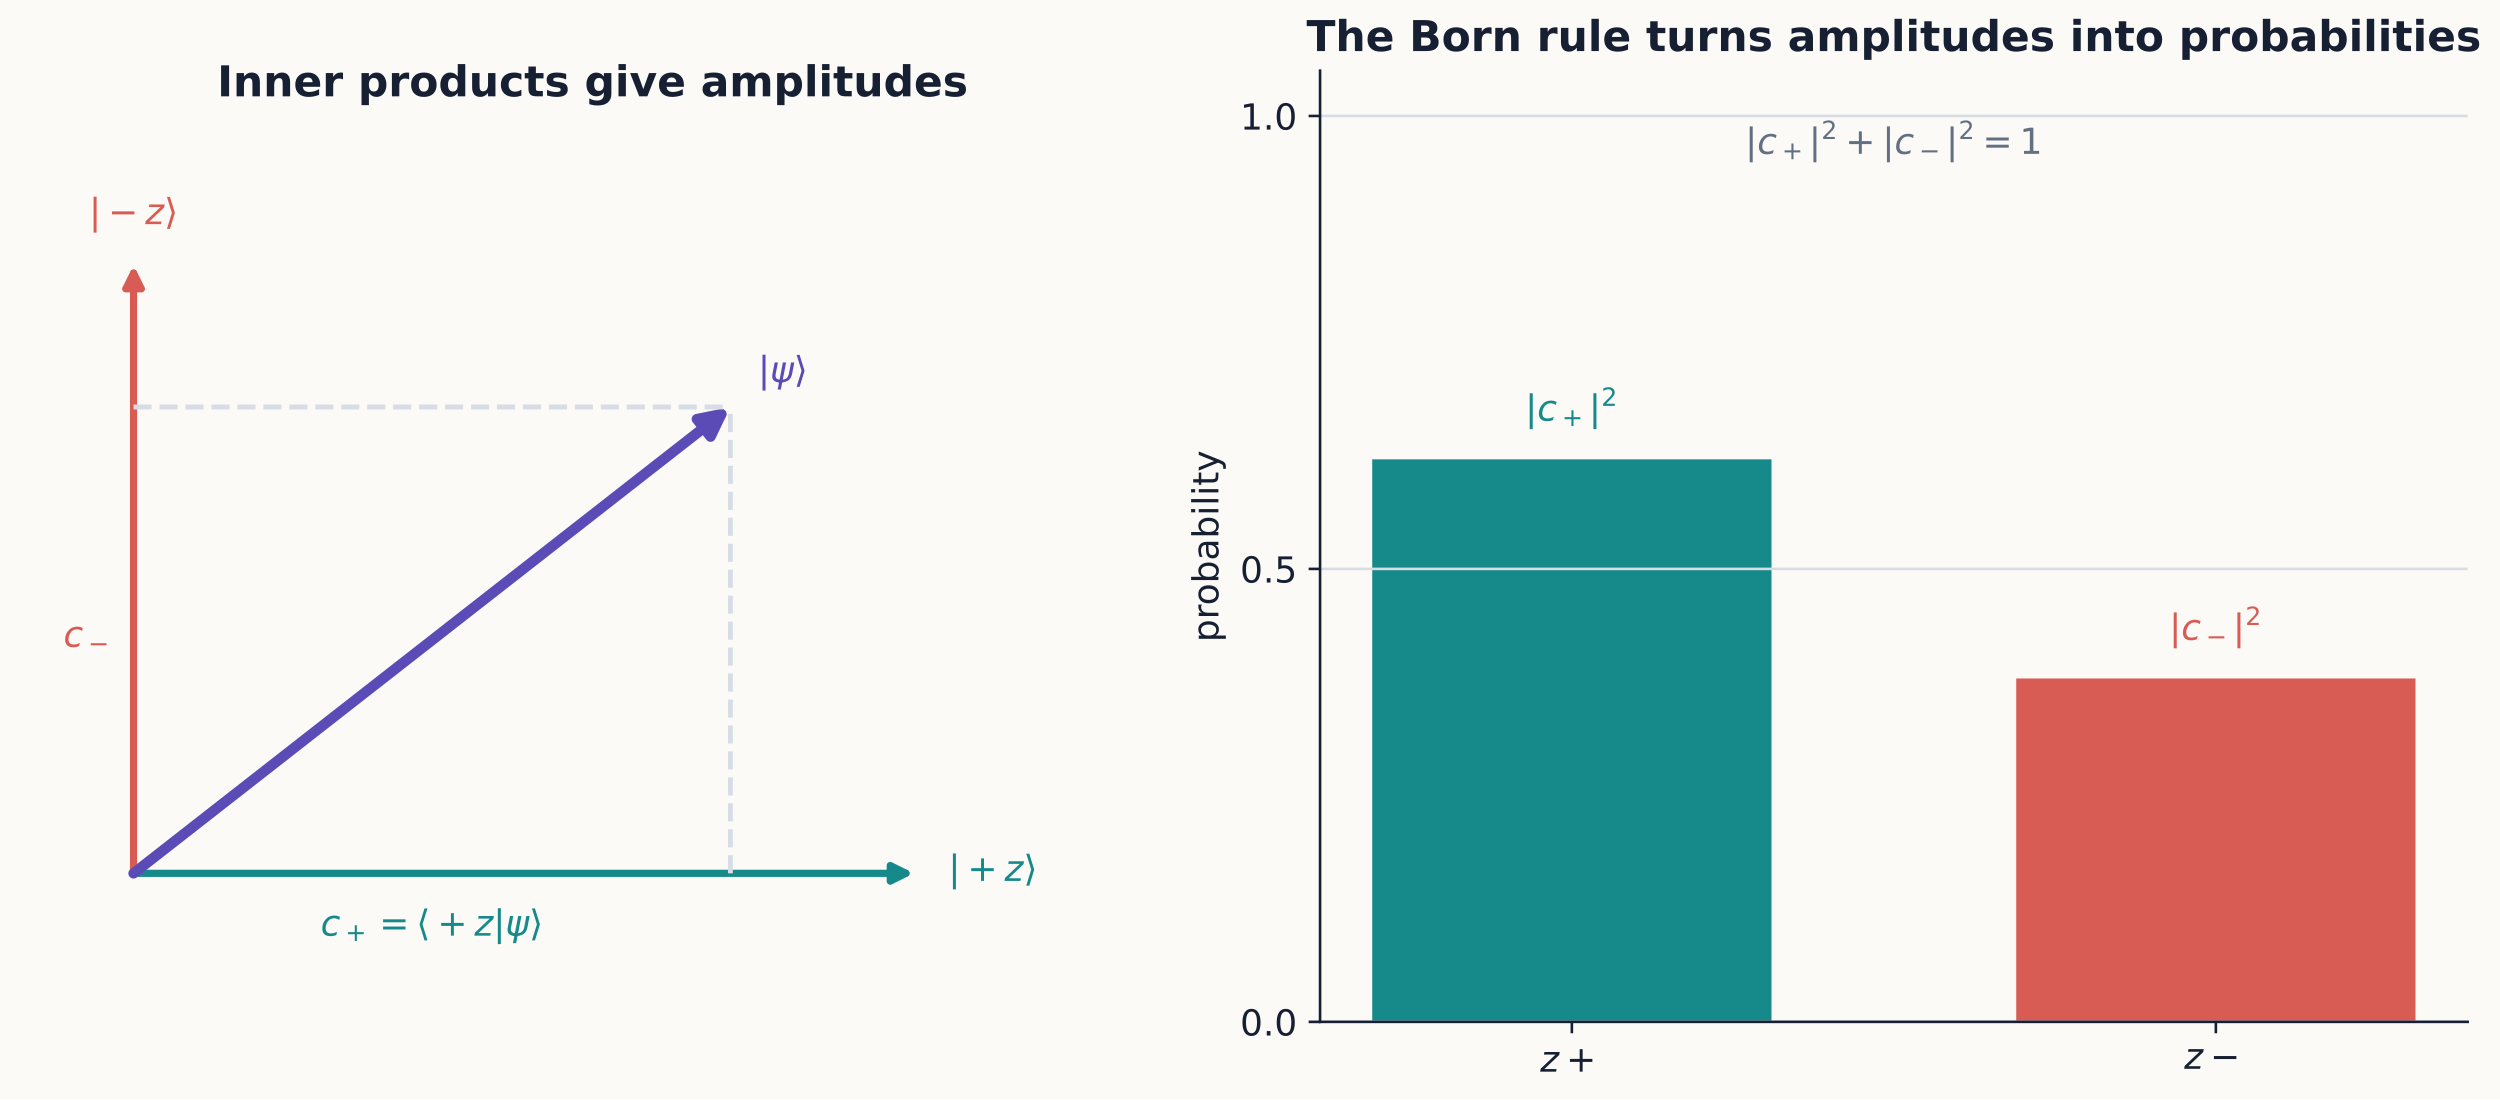
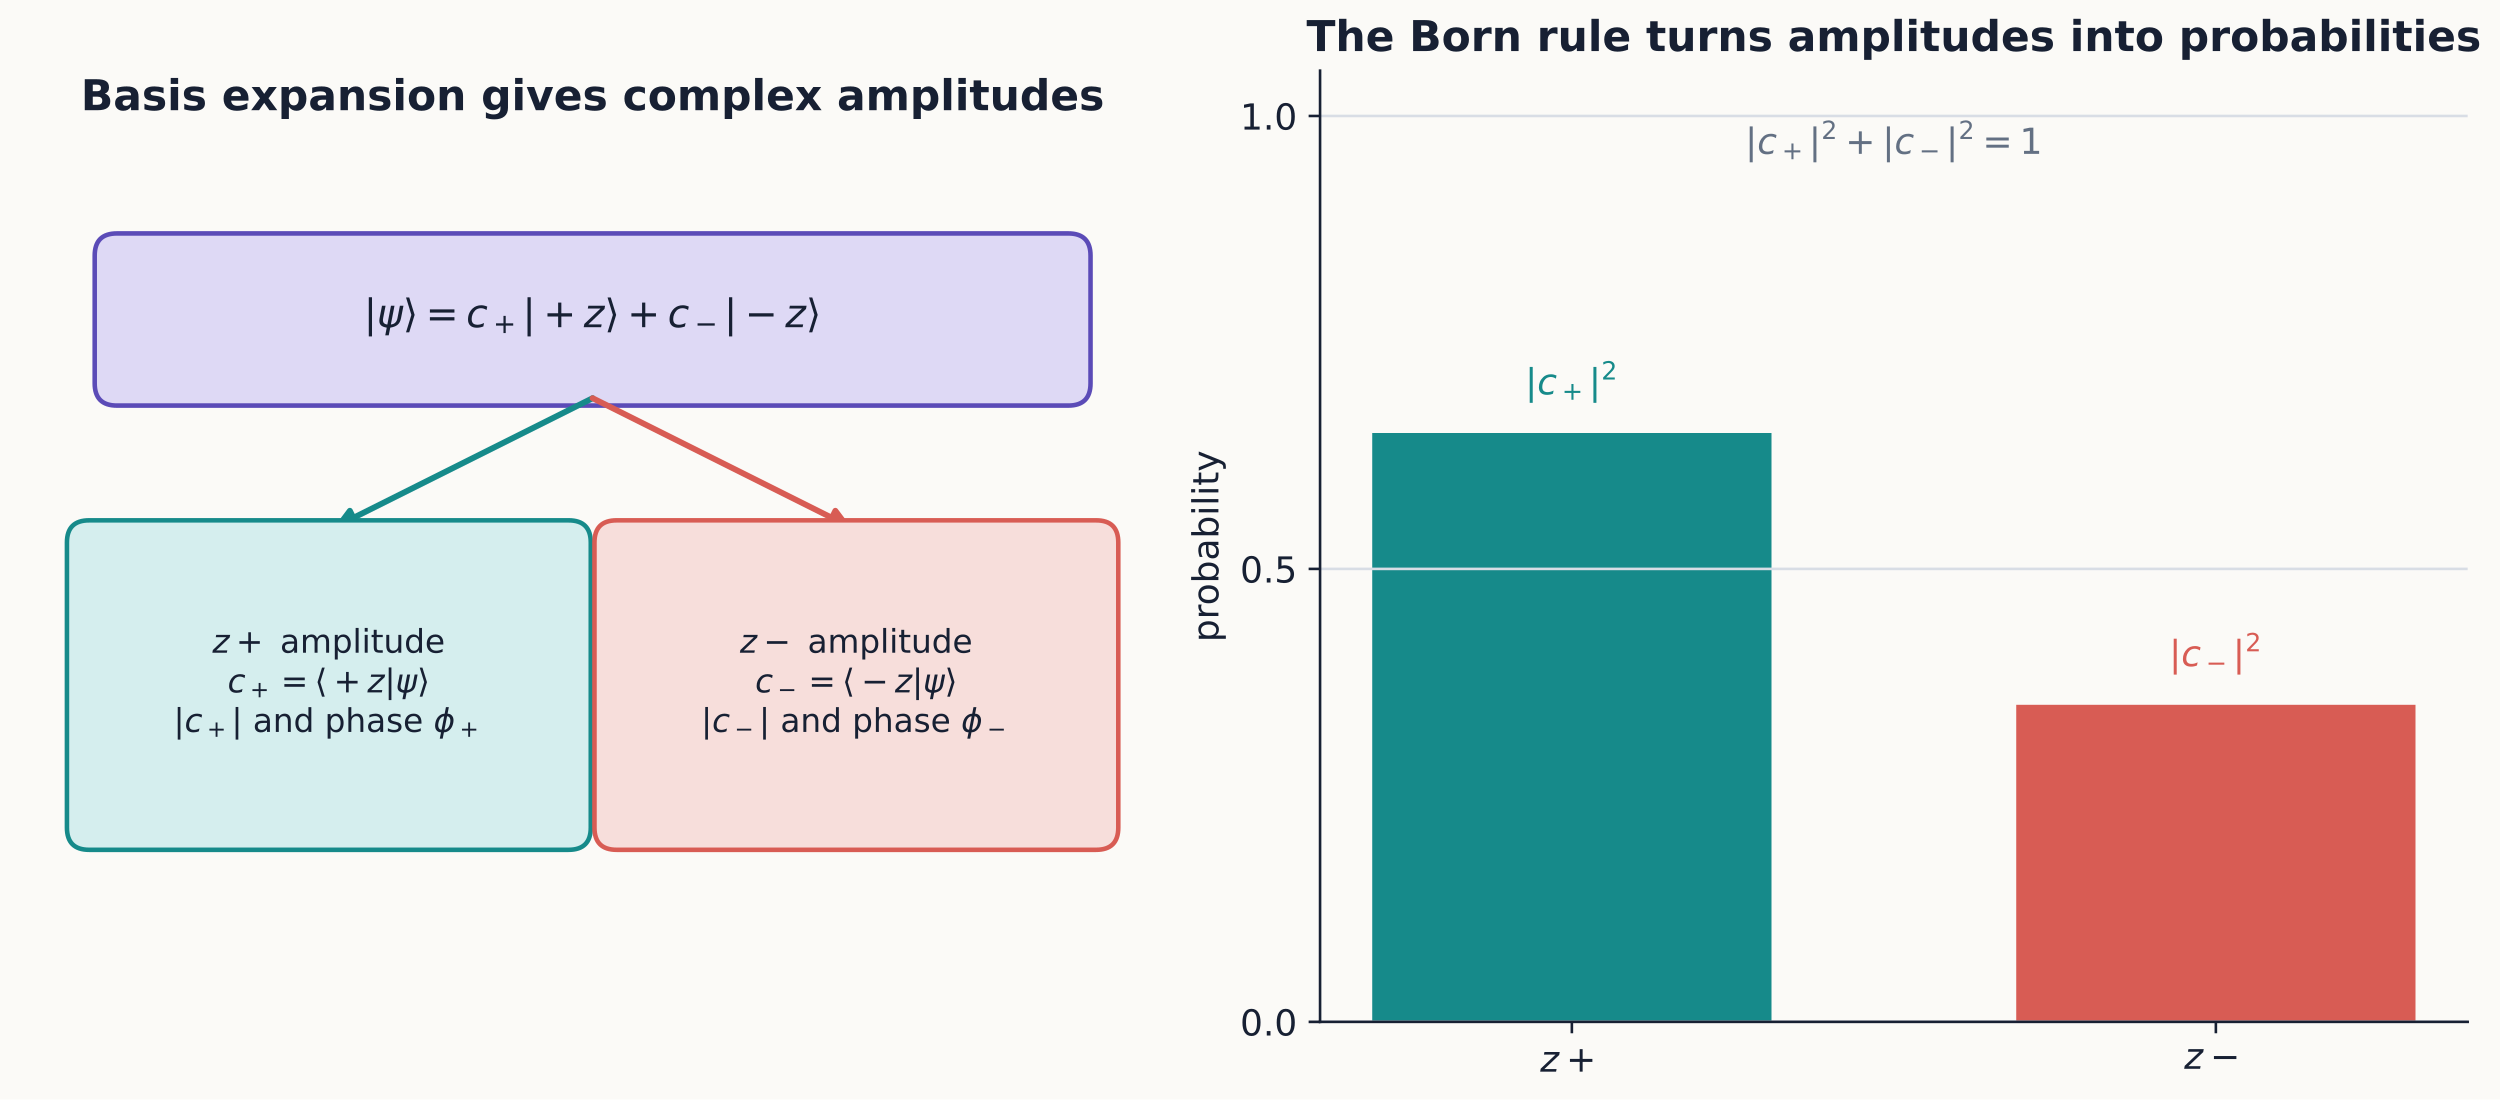
<svg xmlns="http://www.w3.org/2000/svg" xmlns:xlink="http://www.w3.org/1999/xlink" width="765.661pt" height="336.72pt" viewBox="0 0 765.661 336.72" version="1.1">
  <defs>
    <style type="text/css">*{stroke-linejoin: round; stroke-linecap: butt}</style>
  </defs>
  <g id="figure_1">
    <g id="patch_1">
-       <path d="M 0 336.72  L 765.661 336.72  L 765.661 -0  L 0 -0  z " style="fill: #fbfaf7" />
+       <path d="M 0 336.72 L 765.661 336.72 L 765.661 -0 L 0 -0 z " style="fill: #fbfaf7" />
    </g>
    <g id="axes_1">
      <g id="patch_2">
-         <path d="M 40.907 267.468  Q 160.408 267.468 277.449 267.468  " clip-path="url(#p124c1f7757)" style="fill: none; stroke: #168a8a; stroke-width: 2.2; stroke-linecap: round" />
-         <path d="M 272.649 265.068  L 277.449 267.468  L 272.649 269.868  z " clip-path="url(#p124c1f7757)" style="fill: #168a8a; stroke: #168a8a; stroke-width: 2.2; stroke-linecap: round" />
+         <path d="M 35.805 124.215 L 327.187 124.215 Q 333.99 124.215 333.99 117.412 L 333.99 78.297 Q 333.99 71.494 327.187 71.494 L 35.805 71.494 Q 29.003 71.494 29.003 78.297 L 29.003 117.412 Q 29.003 124.215 35.805 124.215 z " clip-path="url(#pdf4635b764)" style="fill: #ded9f5; stroke: #5b4bb7; stroke-width: 1.4; stroke-linejoin: miter" />
      </g>
      <g id="patch_3">
-         <path d="M 40.907 267.468  Q 40.907 174.328 40.907 83.648  " clip-path="url(#p124c1f7757)" style="fill: none; stroke: #d85c54; stroke-width: 2.2; stroke-linecap: round" />
-         <path d="M 38.507 88.448  L 40.907 83.648  L 43.307 88.448  z " clip-path="url(#p124c1f7757)" style="fill: #d85c54; stroke: #d85c54; stroke-width: 2.2; stroke-linecap: round" />
+         <path d="M 181.496 121.947 Q 141.814 141.789 103.932 160.73 " clip-path="url(#pdf4635b764)" style="fill: none; stroke: #168a8a; stroke-width: 1.8; stroke-linecap: round" />
+         <path d="M 109.298 160.73 L 103.932 160.73 L 107.151 156.437 z " clip-path="url(#pdf4635b764)" style="fill: #168a8a; stroke: #168a8a; stroke-width: 1.8; stroke-linecap: round" />
      </g>
      <g id="patch_4">
-         <path d="M 40.907 267.468  Q 132.305 196.06 220.884 126.855  " clip-path="url(#p124c1f7757)" style="fill: none; stroke: #5b4bb7; stroke-width: 3.2; stroke-linecap: round" />
-         <path d="M 213.433 128.362  L 220.884 126.855  L 217.619 133.721  z " clip-path="url(#p124c1f7757)" style="fill: #5b4bb7; stroke: #5b4bb7; stroke-width: 3.2; stroke-linecap: round" />
-       </g>
-       <g id="line2d_1">
-         <path d="M 223.704 267.468  L 223.704 124.652  " clip-path="url(#p124c1f7757)" style="fill: none; stroke-dasharray: 5.55,2.4; stroke-dashoffset: 0; stroke: #d8dde5; stroke-width: 1.5" />
-       </g>
-       <g id="line2d_2">
-         <path d="M 40.907 124.652  L 223.704 124.652  " clip-path="url(#p124c1f7757)" style="fill: none; stroke-dasharray: 5.55,2.4; stroke-dashoffset: 0; stroke: #d8dde5; stroke-width: 1.5" />
+         <path d="M 181.496 121.947 Q 221.179 141.789 259.061 160.73 " clip-path="url(#pdf4635b764)" style="fill: none; stroke: #d85c54; stroke-width: 1.8; stroke-linecap: round" />
+         <path d="M 255.841 156.437 L 259.061 160.73 L 253.695 160.73 z " clip-path="url(#pdf4635b764)" style="fill: #d85c54; stroke: #d85c54; stroke-width: 1.8; stroke-linecap: round" />
+       </g>
+       <g id="patch_5">
+         <path d="M 27.302 260.269 L 174.127 260.269 Q 180.929 260.269 180.929 253.466 L 180.929 166.165 Q 180.929 159.362 174.127 159.362 L 27.302 159.362 Q 20.499 159.362 20.499 166.165 L 20.499 253.466 Q 20.499 260.269 27.302 260.269 z " clip-path="url(#pdf4635b764)" style="fill: #d5eeee; stroke: #168a8a; stroke-width: 1.4; stroke-linejoin: miter" />
+       </g>
+       <g id="patch_6">
+         <path d="M 188.866 260.269 L 335.691 260.269 Q 342.493 260.269 342.493 253.466 L 342.493 166.165 Q 342.493 159.362 335.691 159.362 L 188.866 159.362 Q 182.063 159.362 182.063 166.165 L 182.063 253.466 Q 182.063 260.269 188.866 260.269 z " clip-path="url(#pdf4635b764)" style="fill: #f7dedb; stroke: #d85c54; stroke-width: 1.4; stroke-linejoin: miter" />
      </g>
      <g id="text_1">
-         <g style="fill: #168a8a" transform="translate(290.4528 270.3822)">
-           <text>
-             <tspan x="0" y="-0.594" style="font-size: 11px; font-family: 'DejaVu Sans'; fill: #168a8a">|</tspan>
-             <tspan x="5.849" y="-0.594" style="font-size: 11px; font-family: 'DejaVu Sans'; fill: #168a8a">+</tspan>
-             <tspan x="22.983" y="-0.594" style="font-size: 11px; font-family: 'DejaVu Sans'; fill: #168a8a">⟩</tspan>
-             <tspan x="17.209" y="-0.594" style="font-style: oblique; font-size: 11px; font-family: 'DejaVu Sans'; fill: #168a8a">z</tspan>
+         <g style="fill: #172033" transform="translate(111.4163 101.0332)">
+           <text>
+             <tspan x="0" y="-0.828" style="font-size: 12px; font-family: 'DejaVu Sans'; fill: #172033">|</tspan>
+             <tspan x="11.959" y="-0.828" style="font-size: 12px; font-family: 'DejaVu Sans'; fill: #172033">⟩</tspan>
+             <tspan x="18.979" y="-0.828" style="font-size: 12px; font-family: 'DejaVu Sans'; fill: #172033">=</tspan>
+             <tspan x="48.608" y="-0.828" style="font-size: 12px; font-family: 'DejaVu Sans'; fill: #172033">|</tspan>
+             <tspan x="54.989" y="-0.828" style="font-size: 12px; font-family: 'DejaVu Sans'; fill: #172033">+</tspan>
+             <tspan x="73.68" y="-0.828" style="font-size: 12px; font-family: 'DejaVu Sans'; fill: #172033">⟩</tspan>
+             <tspan x="80.7" y="-0.828" style="font-size: 12px; font-family: 'DejaVu Sans'; fill: #172033">+</tspan>
+             <tspan x="110.33" y="-0.828" style="font-size: 12px; font-family: 'DejaVu Sans'; fill: #172033">|</tspan>
+             <tspan x="116.711" y="-0.828" style="font-size: 12px; font-family: 'DejaVu Sans'; fill: #172033">−</tspan>
+             <tspan x="135.402" y="-0.828" style="font-size: 12px; font-family: 'DejaVu Sans'; fill: #172033">⟩</tspan>
+             <tspan x="4.043" y="-0.828" style="font-style: oblique; font-size: 12px; font-family: 'DejaVu Sans'; fill: #172033">ψ</tspan>
+             <tspan x="31.371" y="-0.828" style="font-style: oblique; font-size: 12px; font-family: 'DejaVu Sans'; fill: #172033">c</tspan>
+             <tspan x="67.382" y="-0.828" style="font-style: oblique; font-size: 12px; font-family: 'DejaVu Sans'; fill: #172033">z</tspan>
+             <tspan x="93.093" y="-0.828" style="font-style: oblique; font-size: 12px; font-family: 'DejaVu Sans'; fill: #172033">c</tspan>
+             <tspan x="129.103" y="-0.828" style="font-style: oblique; font-size: 12px; font-family: 'DejaVu Sans'; fill: #172033">z</tspan>
+             <tspan x="39.605" y="0.972" style="font-size: 8.4px; font-family: 'DejaVu Sans'; fill: #172033">+</tspan>
+             <tspan x="101.327" y="0.972" style="font-size: 8.4px; font-family: 'DejaVu Sans'; fill: #172033">−</tspan>
          </text>
        </g>
      </g>
      <g id="text_2">
-         <g style="fill: #d85c54" transform="translate(27.26726 69.23789)">
-           <text>
-             <tspan x="0" y="-0.594" style="font-size: 11px; font-family: 'DejaVu Sans'; fill: #d85c54">|</tspan>
-             <tspan x="5.849" y="-0.594" style="font-size: 11px; font-family: 'DejaVu Sans'; fill: #d85c54">−</tspan>
-             <tspan x="22.983" y="-0.594" style="font-size: 11px; font-family: 'DejaVu Sans'; fill: #d85c54">⟩</tspan>
-             <tspan x="17.209" y="-0.594" style="font-style: oblique; font-size: 11px; font-family: 'DejaVu Sans'; fill: #d85c54">z</tspan>
+         <g style="fill: #172033" transform="translate(65.06429 200.3101)">
+           <text>
+             <tspan x="0" y="-0.406" style="font-style: oblique; font-size: 10px; font-family: 'DejaVu Sans'; fill: #172033">z</tspan>
+             <tspan x="7.197" y="-0.406" style="font-size: 10px; font-family: 'DejaVu Sans'; fill: #172033">+</tspan>
+             <tspan x="17.524" y="-0.406" style="font-size: 10px; font-family: 'DejaVu Sans'; fill: #172033"> </tspan>
+             <tspan x="20.703" y="-0.406" style="font-size: 10px; font-family: 'DejaVu Sans'; fill: #172033">a</tspan>
+             <tspan x="26.831" y="-0.406" style="font-size: 10px; font-family: 'DejaVu Sans'; fill: #172033">m</tspan>
+             <tspan x="36.572" y="-0.406" style="font-size: 10px; font-family: 'DejaVu Sans'; fill: #172033">p</tspan>
+             <tspan x="42.92" y="-0.406" style="font-size: 10px; font-family: 'DejaVu Sans'; fill: #172033">l</tspan>
+             <tspan x="45.698" y="-0.406" style="font-size: 10px; font-family: 'DejaVu Sans'; fill: #172033">i</tspan>
+             <tspan x="48.477" y="-0.406" style="font-size: 10px; font-family: 'DejaVu Sans'; fill: #172033">t</tspan>
+             <tspan x="52.397" y="-0.406" style="font-size: 10px; font-family: 'DejaVu Sans'; fill: #172033">u</tspan>
+             <tspan x="58.735" y="-0.406" style="font-size: 10px; font-family: 'DejaVu Sans'; fill: #172033">d</tspan>
+             <tspan x="65.083" y="-0.406" style="font-size: 10px; font-family: 'DejaVu Sans'; fill: #172033">e</tspan>
+           </text>
+         </g>
+         <g style="fill: #172033" transform="translate(69.71429 212.4144)">
+           <text>
+             <tspan x="0" y="-0.359" style="font-style: oblique; font-size: 10px; font-family: 'DejaVu Sans'; fill: #172033">c</tspan>
+             <tspan x="42.816" y="-0.359" style="font-style: oblique; font-size: 10px; font-family: 'DejaVu Sans'; fill: #172033">z</tspan>
+             <tspan x="51.435" y="-0.359" style="font-style: oblique; font-size: 10px; font-family: 'DejaVu Sans'; fill: #172033">ψ</tspan>
+             <tspan x="6.862" y="1.141" style="font-size: 7px; font-family: 'DejaVu Sans'; fill: #172033">+</tspan>
+             <tspan x="16.312" y="-0.359" style="font-size: 10px; font-family: 'DejaVu Sans'; fill: #172033">=</tspan>
+             <tspan x="26.64" y="-0.359" style="font-size: 10px; font-family: 'DejaVu Sans'; fill: #172033">⟨</tspan>
+             <tspan x="32.489" y="-0.359" style="font-size: 10px; font-family: 'DejaVu Sans'; fill: #172033">+</tspan>
+             <tspan x="48.065" y="-0.359" style="font-size: 10px; font-family: 'DejaVu Sans'; fill: #172033">|</tspan>
+             <tspan x="58.031" y="-0.359" style="font-size: 10px; font-family: 'DejaVu Sans'; fill: #172033">⟩</tspan>
+           </text>
+         </g>
+         <g style="fill: #172033" transform="translate(53.16429 224.5187)">
+           <text>
+             <tspan x="0" y="-0.359" style="font-size: 10px; font-family: 'DejaVu Sans'; fill: #172033">|</tspan>
+             <tspan x="17.733" y="-0.359" style="font-size: 10px; font-family: 'DejaVu Sans'; fill: #172033">|</tspan>
+             <tspan x="21.103" y="-0.359" style="font-size: 10px; font-family: 'DejaVu Sans'; fill: #172033"> </tspan>
+             <tspan x="24.281" y="-0.359" style="font-size: 10px; font-family: 'DejaVu Sans'; fill: #172033">a</tspan>
+             <tspan x="30.409" y="-0.359" style="font-size: 10px; font-family: 'DejaVu Sans'; fill: #172033">n</tspan>
+             <tspan x="36.747" y="-0.359" style="font-size: 10px; font-family: 'DejaVu Sans'; fill: #172033">d</tspan>
+             <tspan x="43.095" y="-0.359" style="font-size: 10px; font-family: 'DejaVu Sans'; fill: #172033"> </tspan>
+             <tspan x="46.273" y="-0.359" style="font-size: 10px; font-family: 'DejaVu Sans'; fill: #172033">p</tspan>
+             <tspan x="52.621" y="-0.359" style="font-size: 10px; font-family: 'DejaVu Sans'; fill: #172033">h</tspan>
+             <tspan x="58.959" y="-0.359" style="font-size: 10px; font-family: 'DejaVu Sans'; fill: #172033">a</tspan>
+             <tspan x="65.087" y="-0.359" style="font-size: 10px; font-family: 'DejaVu Sans'; fill: #172033">s</tspan>
+             <tspan x="70.297" y="-0.359" style="font-size: 10px; font-family: 'DejaVu Sans'; fill: #172033">e</tspan>
+             <tspan x="76.449" y="-0.359" style="font-size: 10px; font-family: 'DejaVu Sans'; fill: #172033"> </tspan>
+             <tspan x="3.369" y="-0.359" style="font-style: oblique; font-size: 10px; font-family: 'DejaVu Sans'; fill: #172033">c</tspan>
+             <tspan x="79.628" y="-0.359" style="font-style: oblique; font-size: 10px; font-family: 'DejaVu Sans'; fill: #172033">ϕ</tspan>
+             <tspan x="10.231" y="1.141" style="font-size: 7px; font-family: 'DejaVu Sans'; fill: #172033">+</tspan>
+             <tspan x="87.588" y="1.141" style="font-size: 7px; font-family: 'DejaVu Sans'; fill: #172033">+</tspan>
          </text>
        </g>
      </g>
      <g id="text_3">
-         <g style="fill: #5b4bb7" transform="translate(232.139 117.6228)">
-           <text>
-             <tspan x="0" y="-0.594" style="font-size: 11px; font-family: 'DejaVu Sans'; fill: #5b4bb7">|</tspan>
-             <tspan x="10.962" y="-0.594" style="font-size: 11px; font-family: 'DejaVu Sans'; fill: #5b4bb7">⟩</tspan>
-             <tspan x="3.706" y="-0.594" style="font-style: oblique; font-size: 11px; font-family: 'DejaVu Sans'; fill: #5b4bb7">ψ</tspan>
+         <g style="fill: #172033" transform="translate(226.6283 200.3101)">
+           <text>
+             <tspan x="0" y="-0.406" style="font-style: oblique; font-size: 10px; font-family: 'DejaVu Sans'; fill: #172033">z</tspan>
+             <tspan x="7.197" y="-0.406" style="font-size: 10px; font-family: 'DejaVu Sans'; fill: #172033">−</tspan>
+             <tspan x="17.524" y="-0.406" style="font-size: 10px; font-family: 'DejaVu Sans'; fill: #172033"> </tspan>
+             <tspan x="20.703" y="-0.406" style="font-size: 10px; font-family: 'DejaVu Sans'; fill: #172033">a</tspan>
+             <tspan x="26.831" y="-0.406" style="font-size: 10px; font-family: 'DejaVu Sans'; fill: #172033">m</tspan>
+             <tspan x="36.572" y="-0.406" style="font-size: 10px; font-family: 'DejaVu Sans'; fill: #172033">p</tspan>
+             <tspan x="42.92" y="-0.406" style="font-size: 10px; font-family: 'DejaVu Sans'; fill: #172033">l</tspan>
+             <tspan x="45.698" y="-0.406" style="font-size: 10px; font-family: 'DejaVu Sans'; fill: #172033">i</tspan>
+             <tspan x="48.477" y="-0.406" style="font-size: 10px; font-family: 'DejaVu Sans'; fill: #172033">t</tspan>
+             <tspan x="52.397" y="-0.406" style="font-size: 10px; font-family: 'DejaVu Sans'; fill: #172033">u</tspan>
+             <tspan x="58.735" y="-0.406" style="font-size: 10px; font-family: 'DejaVu Sans'; fill: #172033">d</tspan>
+             <tspan x="65.083" y="-0.406" style="font-size: 10px; font-family: 'DejaVu Sans'; fill: #172033">e</tspan>
+           </text>
+         </g>
+         <g style="fill: #172033" transform="translate(231.2783 212.4144)">
+           <text>
+             <tspan x="0" y="-0.359" style="font-style: oblique; font-size: 10px; font-family: 'DejaVu Sans'; fill: #172033">c</tspan>
+             <tspan x="42.816" y="-0.359" style="font-style: oblique; font-size: 10px; font-family: 'DejaVu Sans'; fill: #172033">z</tspan>
+             <tspan x="51.435" y="-0.359" style="font-style: oblique; font-size: 10px; font-family: 'DejaVu Sans'; fill: #172033">ψ</tspan>
+             <tspan x="6.862" y="1.141" style="font-size: 7px; font-family: 'DejaVu Sans'; fill: #172033">−</tspan>
+             <tspan x="16.312" y="-0.359" style="font-size: 10px; font-family: 'DejaVu Sans'; fill: #172033">=</tspan>
+             <tspan x="26.64" y="-0.359" style="font-size: 10px; font-family: 'DejaVu Sans'; fill: #172033">⟨</tspan>
+             <tspan x="32.489" y="-0.359" style="font-size: 10px; font-family: 'DejaVu Sans'; fill: #172033">−</tspan>
+             <tspan x="48.065" y="-0.359" style="font-size: 10px; font-family: 'DejaVu Sans'; fill: #172033">|</tspan>
+             <tspan x="58.031" y="-0.359" style="font-size: 10px; font-family: 'DejaVu Sans'; fill: #172033">⟩</tspan>
+           </text>
+         </g>
+         <g style="fill: #172033" transform="translate(214.7283 224.5187)">
+           <text>
+             <tspan x="0" y="-0.359" style="font-size: 10px; font-family: 'DejaVu Sans'; fill: #172033">|</tspan>
+             <tspan x="17.733" y="-0.359" style="font-size: 10px; font-family: 'DejaVu Sans'; fill: #172033">|</tspan>
+             <tspan x="21.103" y="-0.359" style="font-size: 10px; font-family: 'DejaVu Sans'; fill: #172033"> </tspan>
+             <tspan x="24.281" y="-0.359" style="font-size: 10px; font-family: 'DejaVu Sans'; fill: #172033">a</tspan>
+             <tspan x="30.409" y="-0.359" style="font-size: 10px; font-family: 'DejaVu Sans'; fill: #172033">n</tspan>
+             <tspan x="36.747" y="-0.359" style="font-size: 10px; font-family: 'DejaVu Sans'; fill: #172033">d</tspan>
+             <tspan x="43.095" y="-0.359" style="font-size: 10px; font-family: 'DejaVu Sans'; fill: #172033"> </tspan>
+             <tspan x="46.273" y="-0.359" style="font-size: 10px; font-family: 'DejaVu Sans'; fill: #172033">p</tspan>
+             <tspan x="52.621" y="-0.359" style="font-size: 10px; font-family: 'DejaVu Sans'; fill: #172033">h</tspan>
+             <tspan x="58.959" y="-0.359" style="font-size: 10px; font-family: 'DejaVu Sans'; fill: #172033">a</tspan>
+             <tspan x="65.087" y="-0.359" style="font-size: 10px; font-family: 'DejaVu Sans'; fill: #172033">s</tspan>
+             <tspan x="70.297" y="-0.359" style="font-size: 10px; font-family: 'DejaVu Sans'; fill: #172033">e</tspan>
+             <tspan x="76.449" y="-0.359" style="font-size: 10px; font-family: 'DejaVu Sans'; fill: #172033"> </tspan>
+             <tspan x="3.369" y="-0.359" style="font-style: oblique; font-size: 10px; font-family: 'DejaVu Sans'; fill: #172033">c</tspan>
+             <tspan x="79.628" y="-0.359" style="font-style: oblique; font-size: 10px; font-family: 'DejaVu Sans'; fill: #172033">ϕ</tspan>
+             <tspan x="10.231" y="1.141" style="font-size: 7px; font-family: 'DejaVu Sans'; fill: #172033">−</tspan>
+             <tspan x="87.588" y="1.141" style="font-size: 7px; font-family: 'DejaVu Sans'; fill: #172033">−</tspan>
          </text>
        </g>
      </g>
      <g id="text_4">
-         <g style="fill: #168a8a" transform="translate(98.20545 287.1509)">
-           <text>
-             <tspan x="0" y="-0.594" style="font-style: oblique; font-size: 11px; font-family: 'DejaVu Sans'; fill: #168a8a">c</tspan>
-             <tspan x="47.098" y="-0.594" style="font-style: oblique; font-size: 11px; font-family: 'DejaVu Sans'; fill: #168a8a">z</tspan>
-             <tspan x="56.578" y="-0.594" style="font-style: oblique; font-size: 11px; font-family: 'DejaVu Sans'; fill: #168a8a">ψ</tspan>
-             <tspan x="7.548" y="1.056" style="font-size: 7.7px; font-family: 'DejaVu Sans'; fill: #168a8a">+</tspan>
-             <tspan x="17.944" y="-0.594" style="font-size: 11px; font-family: 'DejaVu Sans'; fill: #168a8a">=</tspan>
-             <tspan x="29.304" y="-0.594" style="font-size: 11px; font-family: 'DejaVu Sans'; fill: #168a8a">⟨</tspan>
-             <tspan x="35.738" y="-0.594" style="font-size: 11px; font-family: 'DejaVu Sans'; fill: #168a8a">+</tspan>
-             <tspan x="52.872" y="-0.594" style="font-size: 11px; font-family: 'DejaVu Sans'; fill: #168a8a">|</tspan>
-             <tspan x="63.834" y="-0.594" style="font-size: 11px; font-family: 'DejaVu Sans'; fill: #168a8a">⟩</tspan>
-           </text>
-         </g>
-       </g>
-       <g id="text_5">
-         <g style="fill: #d85c54" transform="translate(19.4437 198.9178)">
-           <text>
-             <tspan x="0" y="-0.844" style="font-style: oblique; font-size: 11px; font-family: 'DejaVu Sans'; fill: #d85c54">c</tspan>
-             <tspan x="7.548" y="0.806" style="font-size: 7.7px; font-family: 'DejaVu Sans'; fill: #d85c54">−</tspan>
-           </text>
-         </g>
-       </g>
-       <g id="text_6">
-         <text style="font-weight: 700; font-size: 13px; font-family: 'DejaVu Sans'; text-anchor: middle; fill: #172033" x="181.496" y="29.497" transform="rotate(-0 181.4963 29.49651)">Inner products give amplitudes</text>
+         <text style="font-weight: 700; font-size: 13px; font-family: 'DejaVu Sans'; text-anchor: middle; fill: #172033" x="181.496" y="33.748" transform="rotate(-0 181.4963 33.7482)">Basis expansion gives complex amplitudes</text>
      </g>
    </g>
    <g id="axes_2">
-       <g id="patch_5">
-         <path d="M 404.287 312.96  L 755.76 312.96  L 755.76 21.638  L 404.287 21.638  z " style="fill: #fbfaf7" />
-       </g>
-       <g id="patch_6">
-         <path d="M 420.263 312.96  L 542.549 312.96  L 542.549 140.674  L 420.263 140.674  z " clip-path="url(#p39b463f707)" style="fill: #168a8a" />
-       </g>
      <g id="patch_7">
-         <path d="M 617.498 312.96  L 739.783 312.96  L 739.783 207.795  L 617.498 207.795  z " clip-path="url(#p39b463f707)" style="fill: #d85c54" />
+         <path d="M 404.287 312.96 L 755.76 312.96 L 755.76 21.638 L 404.287 21.638 z " style="fill: #fbfaf7" />
+       </g>
+       <g id="patch_8">
+         <path d="M 420.263 312.96 L 542.549 312.96 L 542.549 132.618 L 420.263 132.618 z " clip-path="url(#p39b463f707)" style="fill: #168a8a" />
+       </g>
+       <g id="patch_9">
+         <path d="M 617.498 312.96 L 739.783 312.96 L 739.783 215.852 L 617.498 215.852 z " clip-path="url(#p39b463f707)" style="fill: #d85c54" />
      </g>
      <g id="matplotlib.axis_1">
        <g id="xtick_1">
-           <g id="line2d_3">
+           <g id="line2d_1">
            <defs>
-               <path id="mfb35d3779f" d="M 0 0  L 0 3.5  " style="stroke: #172033; stroke-width: 0.8" />
+               <path id="mfb35d3779f" d="M 0 0 L 0 3.5 " style="stroke: #172033; stroke-width: 0.8" />
            </defs>
            <g>
              <use xlink:href="#mfb35d3779f" x="481.406" y="312.96" style="fill: #172033; stroke: #172033; stroke-width: 0.8" />
            </g>
          </g>
-           <g id="text_7">
+           <g id="text_5">
            <g style="fill: #172033" transform="translate(471.7258 328.3169)">
              <text>
                <tspan x="0" y="-0.109" style="font-style: oblique; font-size: 11px; font-family: 'DejaVu Sans'; fill: #172033">z</tspan>
                <tspan x="7.917" y="-0.109" style="font-size: 11px; font-family: 'DejaVu Sans'; fill: #172033">+</tspan>
              </text>
            </g>
          </g>
        </g>
        <g id="xtick_2">
-           <g id="line2d_4">
+           <g id="line2d_2">
            <g>
              <use xlink:href="#mfb35d3779f" x="678.641" y="312.96" style="fill: #172033; stroke: #172033; stroke-width: 0.8" />
            </g>
          </g>
-           <g id="text_8">
+           <g id="text_6">
            <g style="fill: #172033" transform="translate(668.9607 328.3169)">
              <text>
                <tspan x="0" y="-0.984" style="font-style: oblique; font-size: 11px; font-family: 'DejaVu Sans'; fill: #172033">z</tspan>
                <tspan x="7.917" y="-0.984" style="font-size: 11px; font-family: 'DejaVu Sans'; fill: #172033">−</tspan>
              </text>
            </g>
          </g>
        </g>
      </g>
      <g id="matplotlib.axis_2">
        <g id="ytick_1">
+           <g id="line2d_3">
+             <path d="M 404.287 312.96 L 755.76 312.96 " clip-path="url(#p39b463f707)" style="fill: none; stroke: #d8dde5; stroke-width: 0.8; stroke-linecap: round" />
+           </g>
+           <g id="line2d_4">
+             <defs>
+               <path id="mb9fa7f3181" d="M 0 0 L -3.5 0 " style="stroke: #172033; stroke-width: 0.8" />
+             </defs>
+             <g>
+               <use xlink:href="#mb9fa7f3181" x="404.287" y="312.96" style="fill: #172033; stroke: #172033; stroke-width: 0.8" />
+             </g>
+           </g>
+           <g id="text_7">
+             <text style="font-size: 11px; font-family: 'DejaVu Sans'; text-anchor: end; fill: #172033" x="397.287" y="317.138" transform="rotate(-0 397.2869 317.1382)">0.0</text>
+           </g>
+         </g>
+         <g id="ytick_2">
          <g id="line2d_5">
-             <path d="M 404.287 312.96  L 755.76 312.96  " clip-path="url(#p39b463f707)" style="fill: none; stroke: #d8dde5; stroke-width: 0.8; stroke-linecap: round" />
+             <path d="M 404.287 174.235 L 755.76 174.235 " clip-path="url(#p39b463f707)" style="fill: none; stroke: #d8dde5; stroke-width: 0.8; stroke-linecap: round" />
          </g>
          <g id="line2d_6">
-             <defs>
-               <path id="mb9fa7f3181" d="M 0 0  L -3.5 0  " style="stroke: #172033; stroke-width: 0.8" />
-             </defs>
-             <g>
-               <use xlink:href="#mb9fa7f3181" x="404.287" y="312.96" style="fill: #172033; stroke: #172033; stroke-width: 0.8" />
+             <g>
+               <use xlink:href="#mb9fa7f3181" x="404.287" y="174.235" style="fill: #172033; stroke: #172033; stroke-width: 0.8" />
+             </g>
+           </g>
+           <g id="text_8">
+             <text style="font-size: 11px; font-family: 'DejaVu Sans'; text-anchor: end; fill: #172033" x="397.287" y="178.414" transform="rotate(-0 397.2869 178.4137)">0.5</text>
+           </g>
+         </g>
+         <g id="ytick_3">
+           <g id="line2d_7">
+             <path d="M 404.287 35.51 L 755.76 35.51 " clip-path="url(#p39b463f707)" style="fill: none; stroke: #d8dde5; stroke-width: 0.8; stroke-linecap: round" />
+           </g>
+           <g id="line2d_8">
+             <g>
+               <use xlink:href="#mb9fa7f3181" x="404.287" y="35.51" style="fill: #172033; stroke: #172033; stroke-width: 0.8" />
            </g>
          </g>
          <g id="text_9">
-             <text style="font-size: 11px; font-family: 'DejaVu Sans'; text-anchor: end; fill: #172033" x="397.287" y="317.138" transform="rotate(-0 397.2869 317.1382)">0.0</text>
-           </g>
-         </g>
-         <g id="ytick_2">
-           <g id="line2d_7">
-             <path d="M 404.287 174.235  L 755.76 174.235  " clip-path="url(#p39b463f707)" style="fill: none; stroke: #d8dde5; stroke-width: 0.8; stroke-linecap: round" />
-           </g>
-           <g id="line2d_8">
-             <g>
-               <use xlink:href="#mb9fa7f3181" x="404.287" y="174.235" style="fill: #172033; stroke: #172033; stroke-width: 0.8" />
-             </g>
-           </g>
-           <g id="text_10">
-             <text style="font-size: 11px; font-family: 'DejaVu Sans'; text-anchor: end; fill: #172033" x="397.287" y="178.414" transform="rotate(-0 397.2869 178.4137)">0.5</text>
-           </g>
-         </g>
-         <g id="ytick_3">
-           <g id="line2d_9">
-             <path d="M 404.287 35.51  L 755.76 35.51  " clip-path="url(#p39b463f707)" style="fill: none; stroke: #d8dde5; stroke-width: 0.8; stroke-linecap: round" />
-           </g>
-           <g id="line2d_10">
-             <g>
-               <use xlink:href="#mb9fa7f3181" x="404.287" y="35.51" style="fill: #172033; stroke: #172033; stroke-width: 0.8" />
-             </g>
-           </g>
-           <g id="text_11">
            <text style="font-size: 11px; font-family: 'DejaVu Sans'; text-anchor: end; fill: #172033" x="397.287" y="39.689" transform="rotate(-0 397.2869 39.68914)">1.0</text>
          </g>
        </g>
-         <g id="text_12">
+         <g id="text_10">
          <text style="font-size: 11px; font-family: 'DejaVu Sans'; text-anchor: middle; fill: #172033" x="373.151" y="167.299" transform="rotate(-90 373.1509 167.2987)">probability</text>
        </g>
      </g>
-       <g id="patch_8">
-         <path d="M 404.287 312.96  L 404.287 21.638  " style="fill: none; stroke: #172033; stroke-width: 0.8; stroke-linejoin: miter; stroke-linecap: square" />
-       </g>
-       <g id="patch_9">
-         <path d="M 404.287 312.96  L 755.76 312.96  " style="fill: none; stroke: #172033; stroke-width: 0.8; stroke-linejoin: miter; stroke-linecap: square" />
-       </g>
-       <g id="text_13">
-         <g style="fill: #168a8a" transform="translate(467.1058 129.5765)">
+       <g id="patch_10">
+         <path d="M 404.287 312.96 L 404.287 21.638 " style="fill: none; stroke: #172033; stroke-width: 0.8; stroke-linejoin: miter; stroke-linecap: square" />
+       </g>
+       <g id="patch_11">
+         <path d="M 404.287 312.96 L 755.76 312.96 " style="fill: none; stroke: #172033; stroke-width: 0.8; stroke-linejoin: miter; stroke-linecap: square" />
+       </g>
+       <g id="text_11">
+         <g style="fill: #168a8a" transform="translate(467.1058 121.5196)">
          <text>
            <tspan x="0" y="-0.737" style="font-size: 11px; font-family: 'DejaVu Sans'; fill: #168a8a">|</tspan>
            <tspan x="19.507" y="-0.737" style="font-size: 11px; font-family: 'DejaVu Sans'; fill: #168a8a">|</tspan>
            <tspan x="3.706" y="-0.737" style="font-style: oblique; font-size: 11px; font-family: 'DejaVu Sans'; fill: #168a8a">c</tspan>
            <tspan x="11.254" y="0.913" style="font-size: 7.7px; font-family: 'DejaVu Sans'; fill: #168a8a">+</tspan>
            <tspan x="23.318" y="-5.28" style="font-size: 7.7px; font-family: 'DejaVu Sans'; fill: #168a8a">2</tspan>
          </text>
        </g>
      </g>
-       <g id="text_14">
-         <g style="fill: #d85c54" transform="translate(664.3407 196.6975)">
+       <g id="text_12">
+         <g style="fill: #d85c54" transform="translate(664.3407 204.7544)">
          <text>
            <tspan x="0" y="-0.737" style="font-size: 11px; font-family: 'DejaVu Sans'; fill: #d85c54">|</tspan>
            <tspan x="19.507" y="-0.737" style="font-size: 11px; font-family: 'DejaVu Sans'; fill: #d85c54">|</tspan>
            <tspan x="3.706" y="-0.737" style="font-style: oblique; font-size: 11px; font-family: 'DejaVu Sans'; fill: #d85c54">c</tspan>
            <tspan x="11.254" y="0.913" style="font-size: 7.7px; font-family: 'DejaVu Sans'; fill: #d85c54">−</tspan>
            <tspan x="23.318" y="-5.28" style="font-size: 7.7px; font-family: 'DejaVu Sans'; fill: #d85c54">2</tspan>
          </text>
        </g>
      </g>
-       <g id="text_15">
+       <g id="text_13">
        <g style="fill: #637083" transform="translate(534.4832 47.85691)">
          <text>
            <tspan x="0" y="-0.737" style="font-size: 11px; font-family: 'DejaVu Sans'; fill: #637083">|</tspan>
            <tspan x="19.507" y="-0.737" style="font-size: 11px; font-family: 'DejaVu Sans'; fill: #637083">|</tspan>
            <tspan x="30.661" y="-0.737" style="font-size: 11px; font-family: 'DejaVu Sans'; fill: #637083">+</tspan>
            <tspan x="42.021" y="-0.737" style="font-size: 11px; font-family: 'DejaVu Sans'; fill: #637083">|</tspan>
            <tspan x="61.527" y="-0.737" style="font-size: 11px; font-family: 'DejaVu Sans'; fill: #637083">|</tspan>
            <tspan x="72.682" y="-0.737" style="font-size: 11px; font-family: 'DejaVu Sans'; fill: #637083">=</tspan>
            <tspan x="84.042" y="-0.737" style="font-size: 11px; font-family: 'DejaVu Sans'; fill: #637083">1</tspan>
            <tspan x="3.706" y="-0.737" style="font-style: oblique; font-size: 11px; font-family: 'DejaVu Sans'; fill: #637083">c</tspan>
            <tspan x="45.727" y="-0.737" style="font-style: oblique; font-size: 11px; font-family: 'DejaVu Sans'; fill: #637083">c</tspan>
            <tspan x="11.254" y="0.913" style="font-size: 7.7px; font-family: 'DejaVu Sans'; fill: #637083">+</tspan>
            <tspan x="23.318" y="-5.28" style="font-size: 7.7px; font-family: 'DejaVu Sans'; fill: #637083">2</tspan>
            <tspan x="53.275" y="0.913" style="font-size: 7.7px; font-family: 'DejaVu Sans'; fill: #637083">−</tspan>
            <tspan x="65.339" y="-5.28" style="font-size: 7.7px; font-family: 'DejaVu Sans'; fill: #637083">2</tspan>
          </text>
        </g>
      </g>
-       <g id="text_16">
+       <g id="text_14">
        <text style="font-weight: 700; font-size: 13px; font-family: 'DejaVu Sans'; text-anchor: middle; fill: #172033" x="580.023" y="15.638" transform="rotate(-0 580.0232 15.63797)">The Born rule turns amplitudes into probabilities</text>
      </g>
    </g>
  </g>
  <defs>
-     <clipPath id="p124c1f7757">
-       <rect x="5.76" y="35.497" width="351.473" height="263.604" />
+     <clipPath id="pdf4635b764">
+       <rect x="5.76" y="39.748" width="351.473" height="255.101" />
    </clipPath>
    <clipPath id="p39b463f707">
      <rect x="404.287" y="21.638" width="351.473" height="291.322" />
    </clipPath>
  </defs>
</svg>
